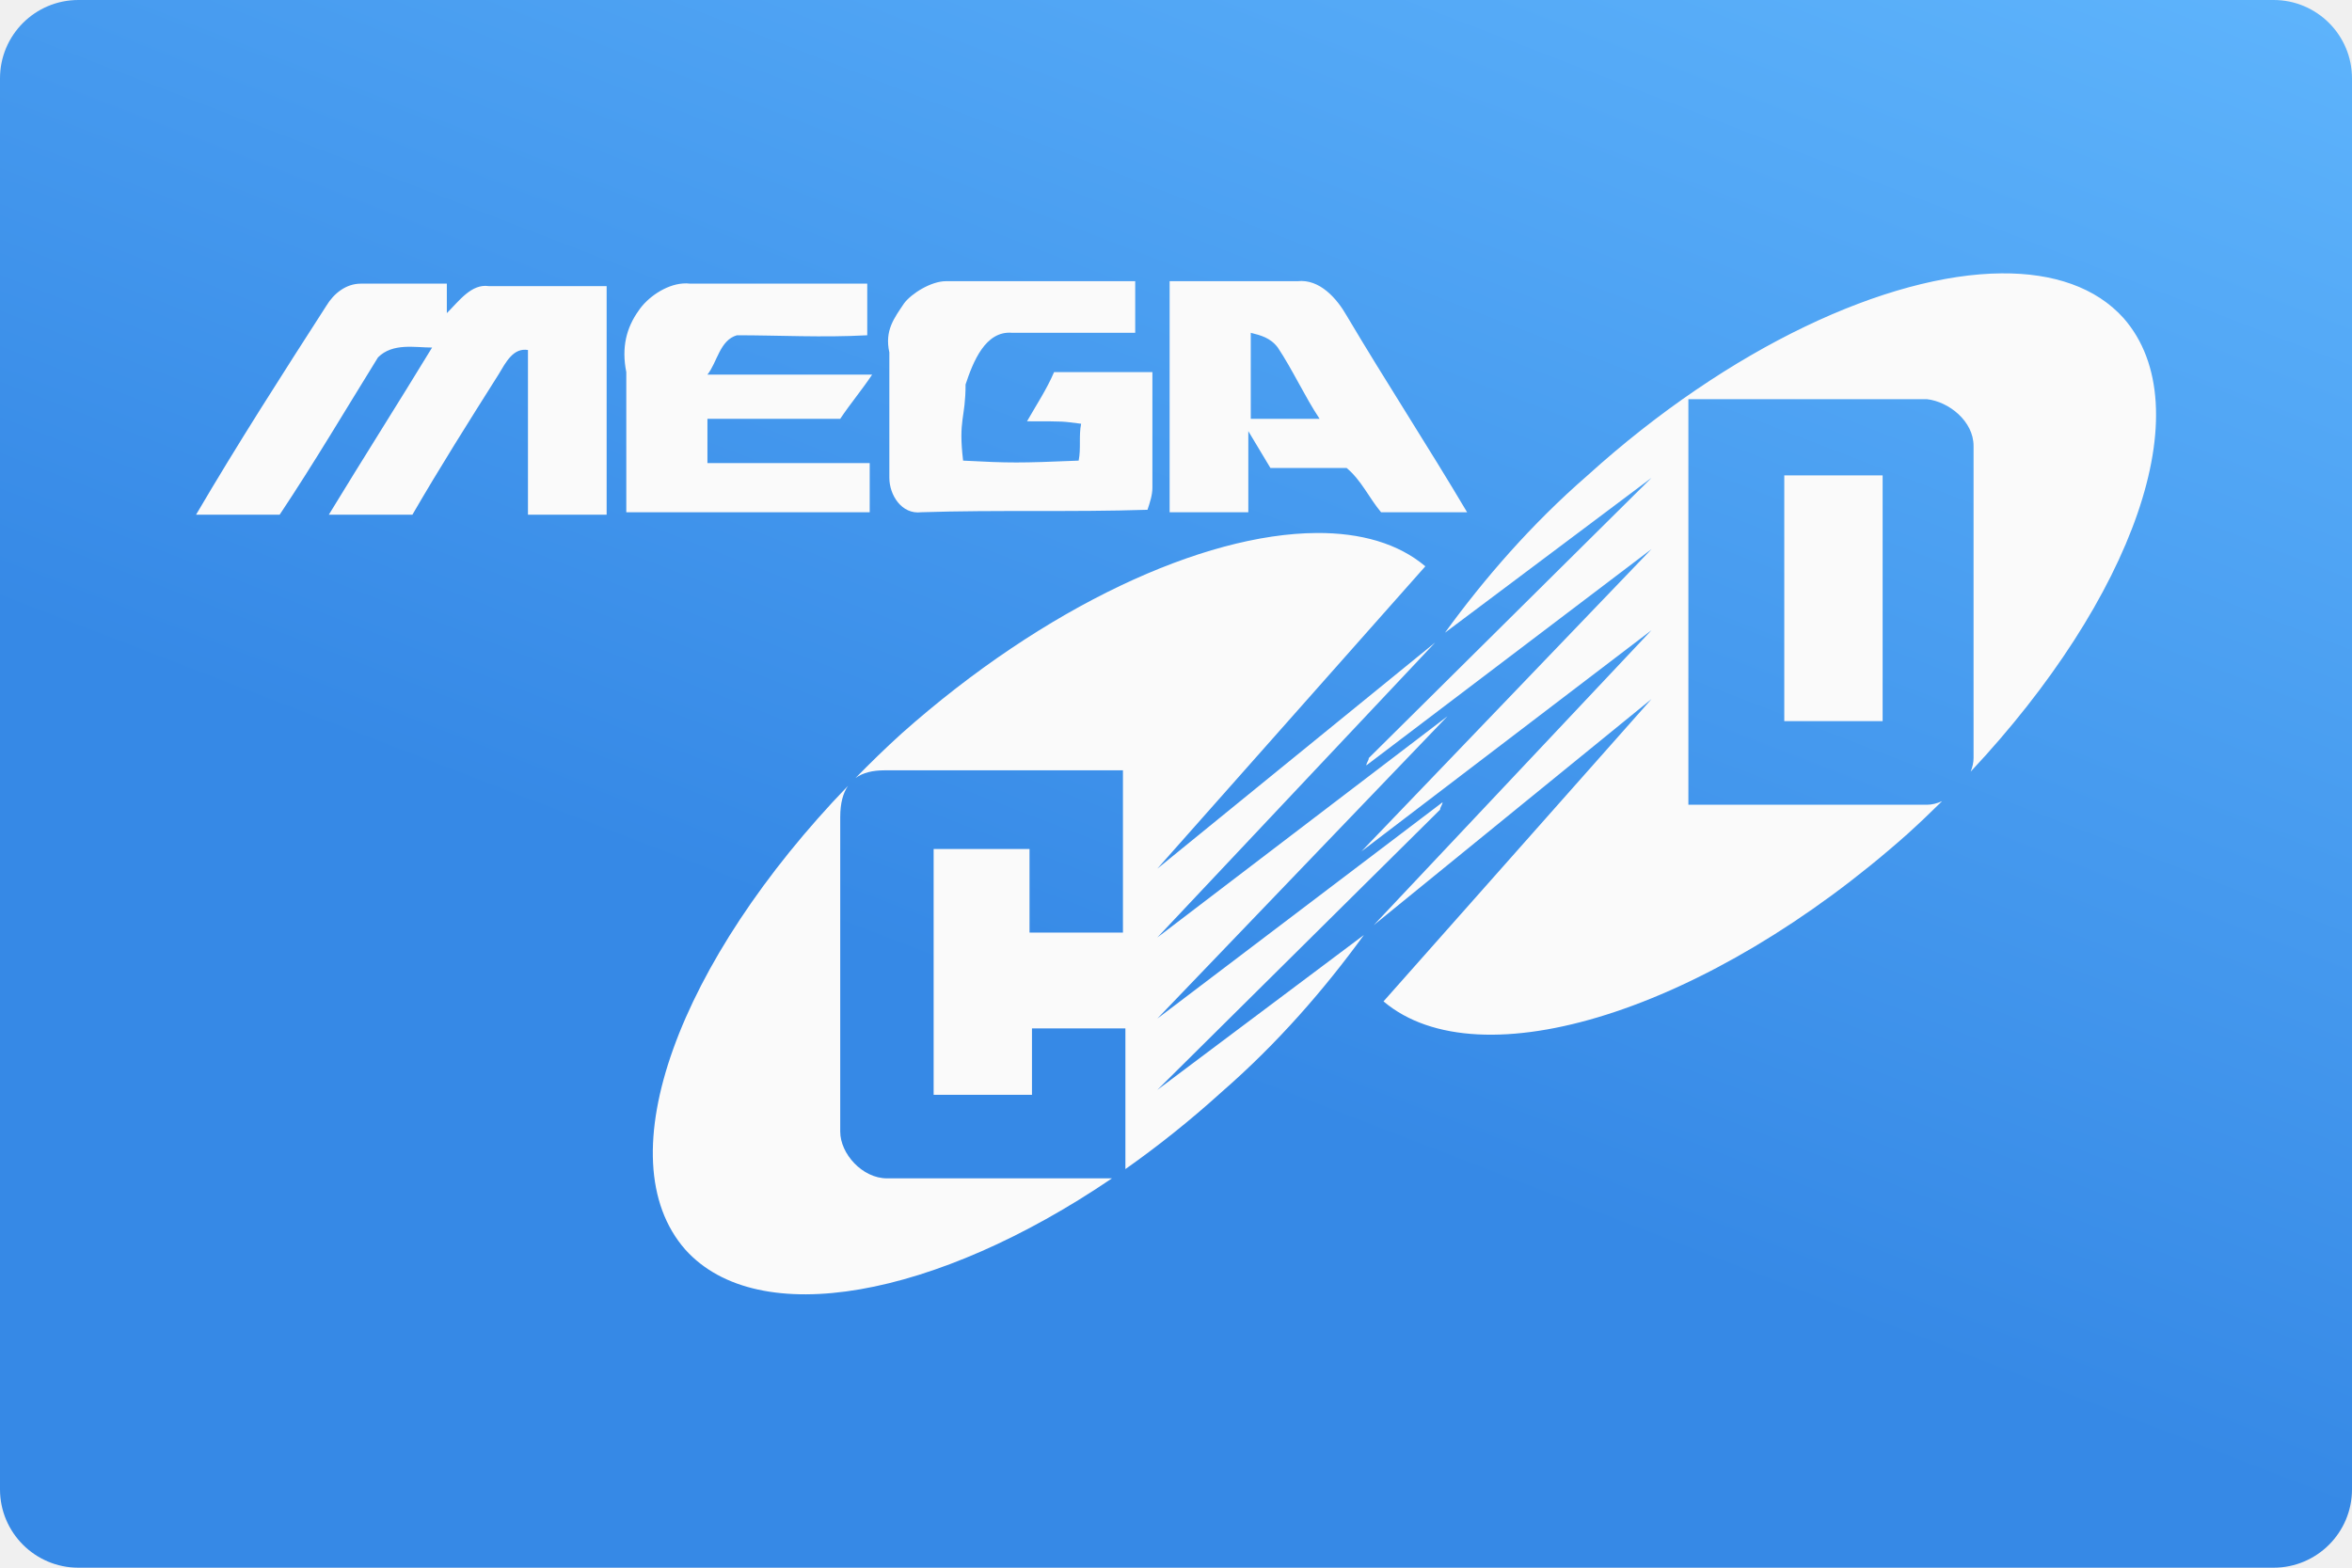
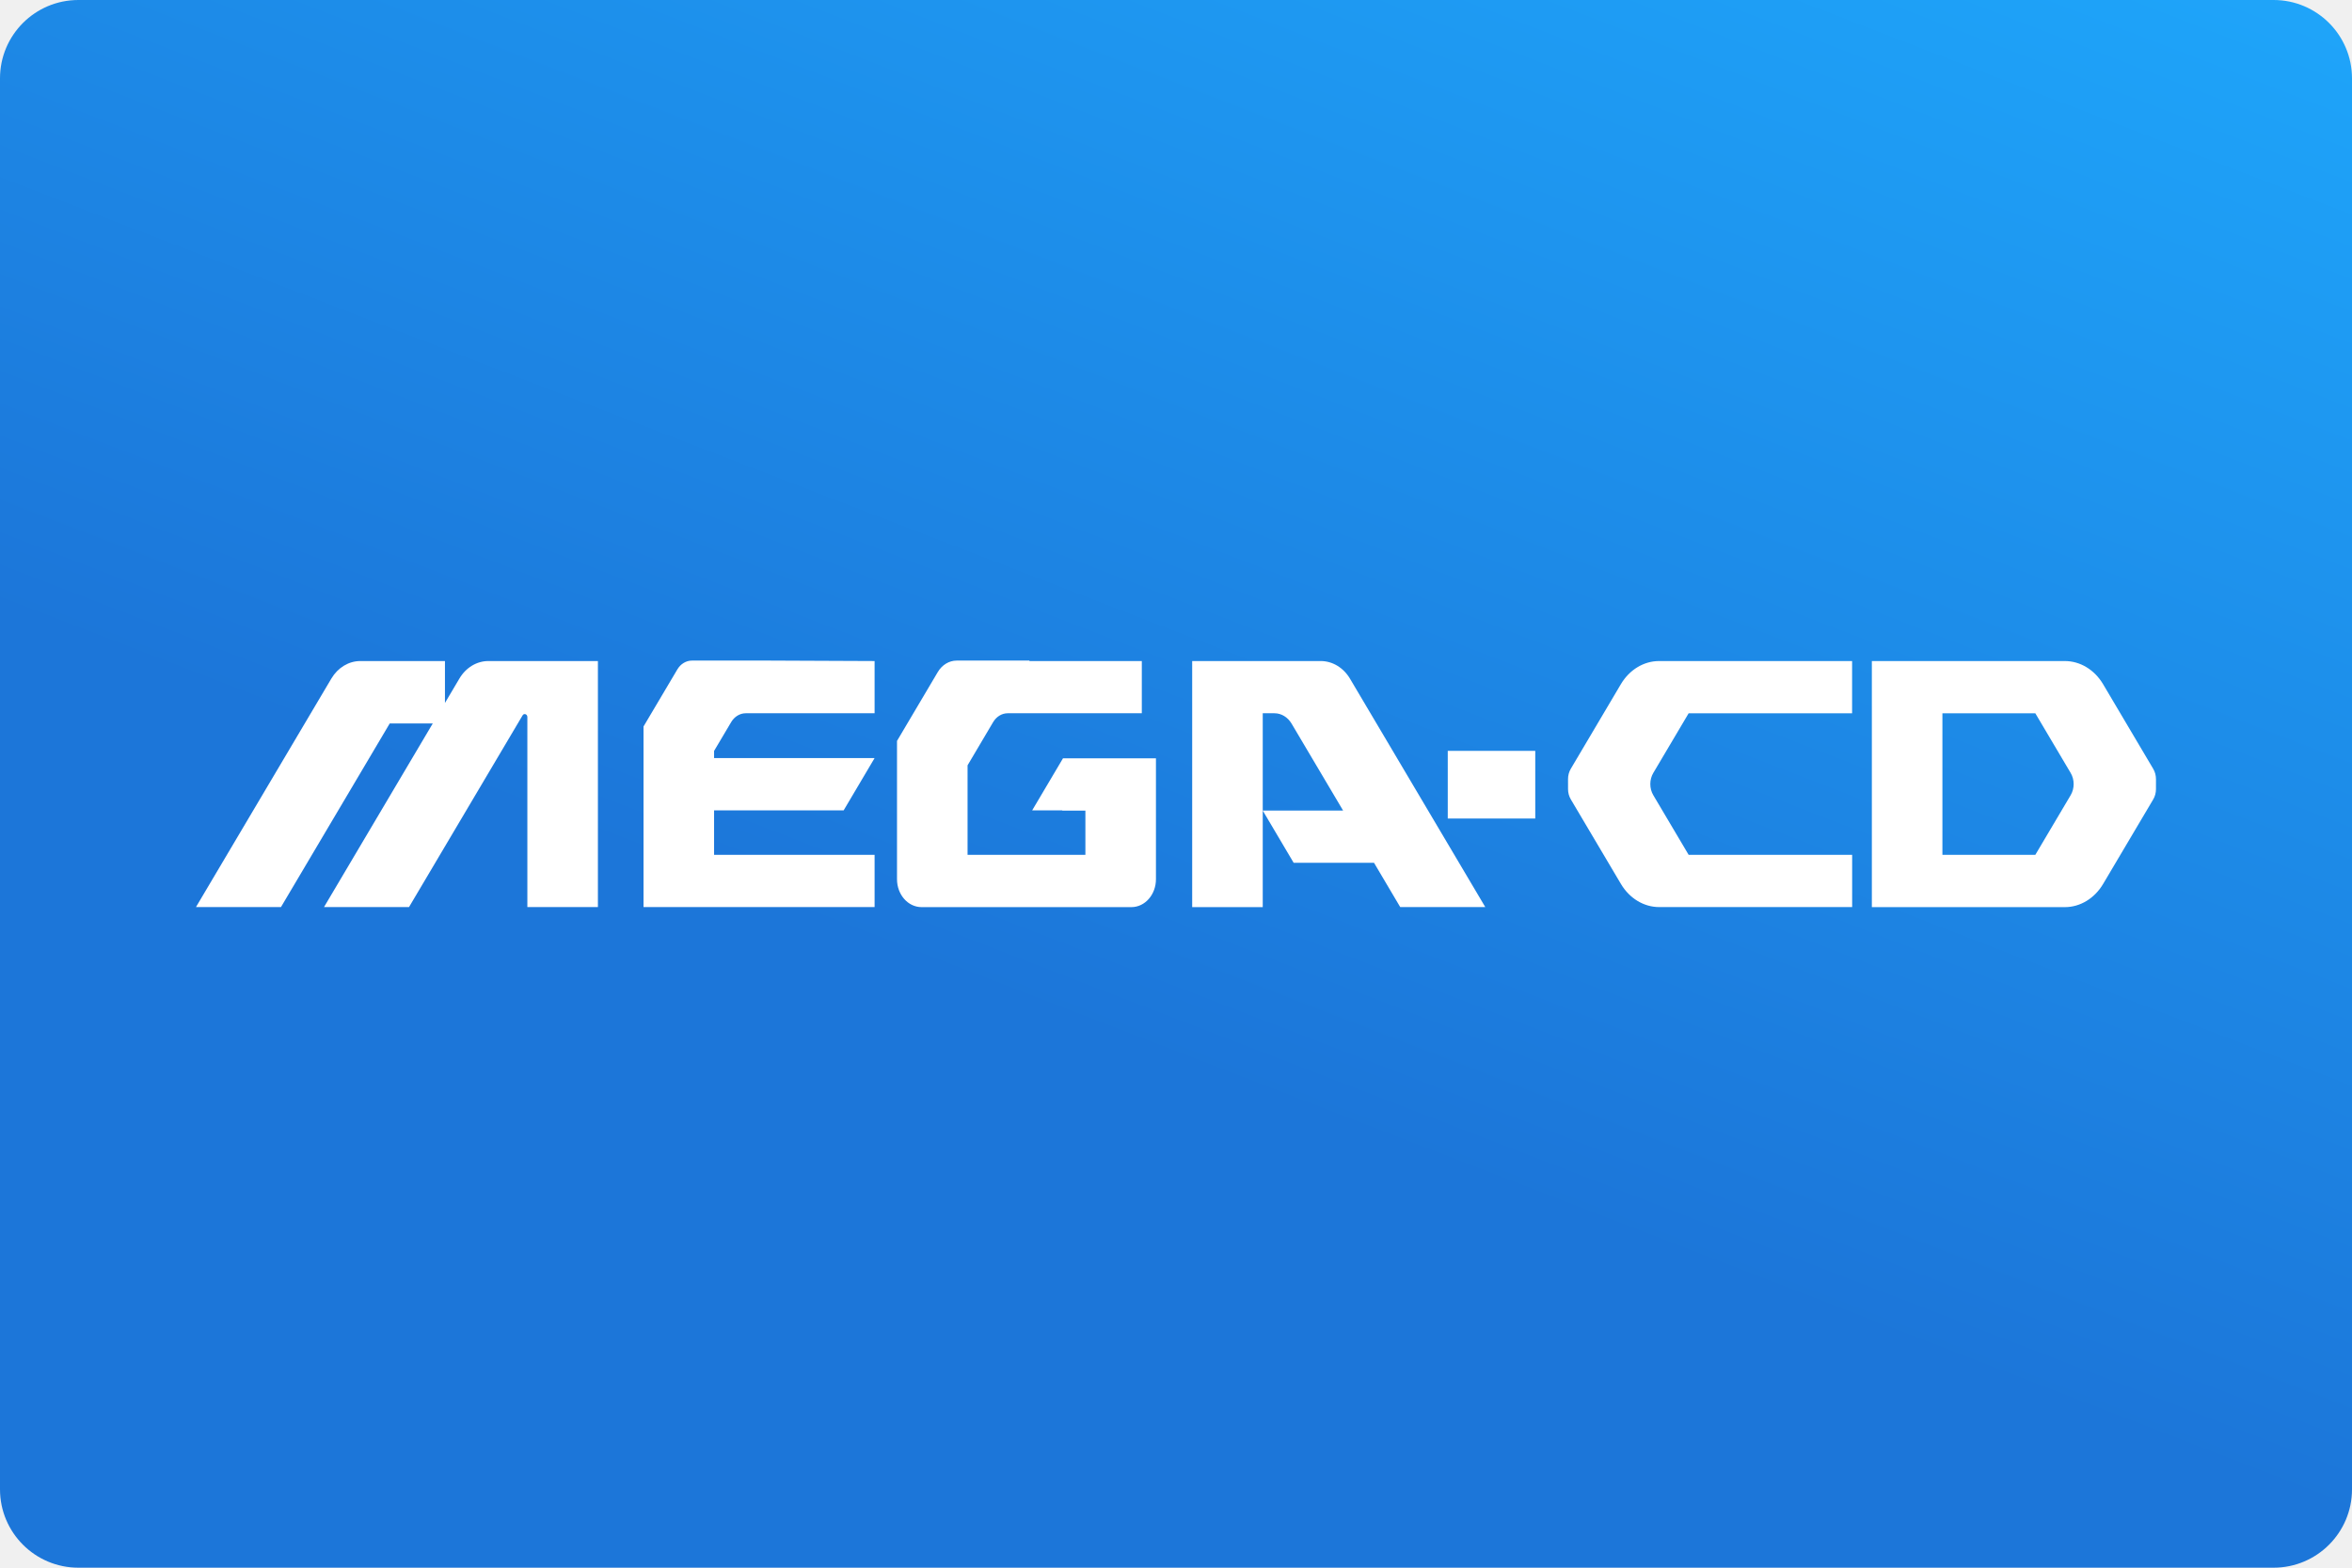
- <svg xmlns="http://www.w3.org/2000/svg" width="480" height="320" version="1.1" viewBox="0 0 480 320">
+ <svg xmlns="http://www.w3.org/2000/svg" width="480" height="320" version="1.1" viewBox="0 0 480 320" xml:space="preserve">
  <defs>
    <linearGradient id="a" x1="84.247" x2="52.604" y1="-28.455" y2="53.418" gradientTransform="scale(3.7795)" gradientUnits="userSpaceOnUse">
-       <stop stop-color="#64baff" offset="0" />
-       <stop stop-color="#3689e6" offset="1" />
+       <stop stop-color="#1facff" offset="0" />
+       <stop stop-color="#1c76d9" offset="1" />
    </linearGradient>
  </defs>
-   <rect width="480" height="320" ry="16" fill="url(#a)" stroke-linecap="square" stroke-linejoin="round" stroke-width="2" style="paint-order:stroke fill markers" />
-   <path d="m408.49 55.797c-23.224 0.189-55.517 15.021-84.495 41.238-11.54 10.035-21.074 21.073-29.101 32.111l42.146-31.608-57.698 57.195c0 0.502-0.503 1.003-0.503 1.505l58.201-44.152-59.206 61.712 59.206-45.154-56.697 60.208 56.697-46.159-54.69 61.712c19.568 16.557 66.229 2.006 106.87-34.119 2.456-2.222 4.821-4.477 7.124-6.75-1.019 0.459-2.075 0.731-3.108 0.731h-48.669v-82.786h48.669c4.516 0.502 9.532 4.517 9.532 9.534v63.719c0 0.918-0.217 1.856-0.585 2.769 33.065-35.254 47.278-74.26 31.191-92.579-5.644-6.272-14.328-9.211-24.884-9.126zm-215.45 1.599c-3.01 0-7.023 2.51-8.528 4.516-2.007 3.01-4.015 5.52-3.012 10.035v25.588c0 3.512 2.509 7.525 6.522 7.024 15.554-0.502 30.606 8.1e-4 46.159-0.501 0.502-1.505 1.004-3.011 1.004-4.516v-23.581h-20.068c-1.505 3.512-3.514 6.523-5.52 10.035 8.028 0 7.025-8.09e-4 11.039 0.501-0.502 2.509 8e-4 5.018-0.501 7.526-12.042 0.502-14.05 0.502-23.583 0-1.004-8.53 0.503-8.529 0.503-15.553 1.505-4.516 4.013-11.038 9.532-10.536h25.088v-10.538zm45.66 0v47.165h16.057v-16.557l4.515 7.526h15.554c3.01 2.509 4.516 6.021 7.025 9.031h17.559c-8.028-13.547-16.557-26.591-24.585-40.138-2.007-3.512-5.52-7.527-10.035-7.025zm-99.36 0.472c-3.581 0.281-7.259 2.915-9.015 5.549-2.509 3.512-3.512 7.527-2.509 12.544v28.598h49.674v-10.035h-33.115v-9.031h27.095c2.007-3.01 4.515-6.021 6.522-9.031h-33.618c2.007-2.509 2.509-7.024 6.022-8.027 8.53 0 17.561 0.502 26.593 0v-10.536h-36.125c-0.502-0.063-1.012-0.071-1.523-0.031zm-65.711 0.031c-3.01 0-5.518 2.006-7.024 4.515-9.031 14.048-18.063 28.099-26.593 42.648h17.059c7.024-10.537 13.548-21.575 20.07-32.111 3.01-3.01 7.527-2.008 11.039-2.008-7.024 11.54-14.05 22.579-21.074 34.119h17.059c5.519-9.533 11.54-19.067 17.562-28.6 1.505-2.509 3.011-5.519 6.022-5.018v33.618h16.055v-46.662h-24.082c-3.512-0.502-6.021 3.01-8.53 5.519v-6.019zm181.63 10.035c2.007 0.502 4.013 1.003 5.519 3.01 3.01 4.516 5.52 10.034 8.53 14.55h-14.049zm108.88 29.099v50.173h20.07v-50.173zm-95.456 11.764c-23.136 0.134-55.457 14.954-84.669 40.917-3.297 2.983-6.406 6.032-9.425 9.103 1.515-1.103 3.526-1.577 5.915-1.577h48.669v33.115h-19.066v-17.058h-19.569v50.173h20.07v-13.548h19.066v28.717c6.596-4.647 13.162-9.876 19.567-15.671 11.54-10.035 21.074-21.073 29.101-32.111l-42.146 31.608 57.698-57.195c0-0.502 0.501-1.005 0.501-1.507l-58.201 44.152 59.206-61.712-59.206 45.154 56.697-60.208-56.697 46.159 54.69-61.712c-5.503-4.657-13.15-6.854-22.203-6.802zm-95.622 51.609c-34.483 35.792-49.603 75.987-33.197 94.673 14.937 16.597 51.148 9.842 87.069-14.552h-45.925c-5.017 0-9.532-5.017-9.532-9.532v-64.221c0-2.802 0.565-4.876 1.587-6.369z" fill="#fafafa" stroke-width="1.051" />
-   <style type="text/css">.st0{fill:#FC0C18;}
- 	.st1{fill:#FC0C18;}</style>
+   <rect width="480" height="320" ry="16" fill="url(#a)" />
+   <path d="m141.21 134.84c-1.188 0-2.303 0.677-2.97 1.792l-6.908 11.659v36.863h47.157v-10.669h-32.758v-9.075h26.444l6.314-10.669h-32.758v-1.459l3.49-5.887c0.667-1.125 1.782-1.803 2.97-1.803h26.298v-10.659l-21.828-0.094zm54.033 0c-1.542 0-2.99 0.875-3.855 2.334l-8.325 14.066v28.225c0 3.147 2.24 5.699 5.011 5.699h42.822c2.772 0 5.012-2.553 5.012-5.699v-24.672h-18.973l-6.293 10.627h6.147v0.042h4.72v9.034h-24.047v-18.275l5.22-8.825c0.667-1.125 1.782-1.803 2.97-1.803h27.371v-10.659h-22.964l0.052-0.094zm-121.71 0.094c-2.365 0-4.585 1.344-5.908 3.574l-27.631 46.646h17.348l22.193-37.477h8.783l-22.193 37.477h17.348l23.172-39.124c0.292-0.5 0.979-0.26 0.979 0.334v38.79h14.399v-50.22h-22.359c-2.365 0-4.584 1.334-5.908 3.574l-2.949 4.98v-8.554zm169.77 0v50.231h14.399v-39.572h2.396c1.396 0 2.709 0.792 3.49 2.115l10.513 17.744h-16.4l6.314 10.669h16.4l5.345 9.033h17.358l-27.6-46.605c-1.334-2.261-3.584-3.616-5.981-3.616zm95.293 0c-3.126 0-6.053 1.771-7.804 4.72l-10.211 17.254c-0.375 0.625-0.573 1.365-0.573 2.115v2.042c0 0.75 0.198 1.49 0.573 2.115l10.221 17.254c1.75 2.949 4.678 4.72 7.804 4.72h39.384v-10.669h-33.372l-7.21-12.17c-0.813-1.375-0.813-3.167 0-4.543l7.21-12.17h33.362v-10.669h-27.038zm43.416 0v50.231h39.384c3.126 0 6.053-1.771 7.804-4.72l10.221-17.254c0.375-0.625 0.573-1.365 0.573-2.115v-2.042c0-0.75-0.198-1.49-0.573-2.115l-10.221-17.264c-1.75-2.949-4.678-4.72-7.804-4.72h-12.347zm14.399 10.669h18.963l7.21 12.17c0.813 1.375 0.813 3.167 0 4.543l-7.21 12.17h-18.963zm-100.95 7.668v13.805h17.858v-13.805z" fill="#fff" />
</svg>
